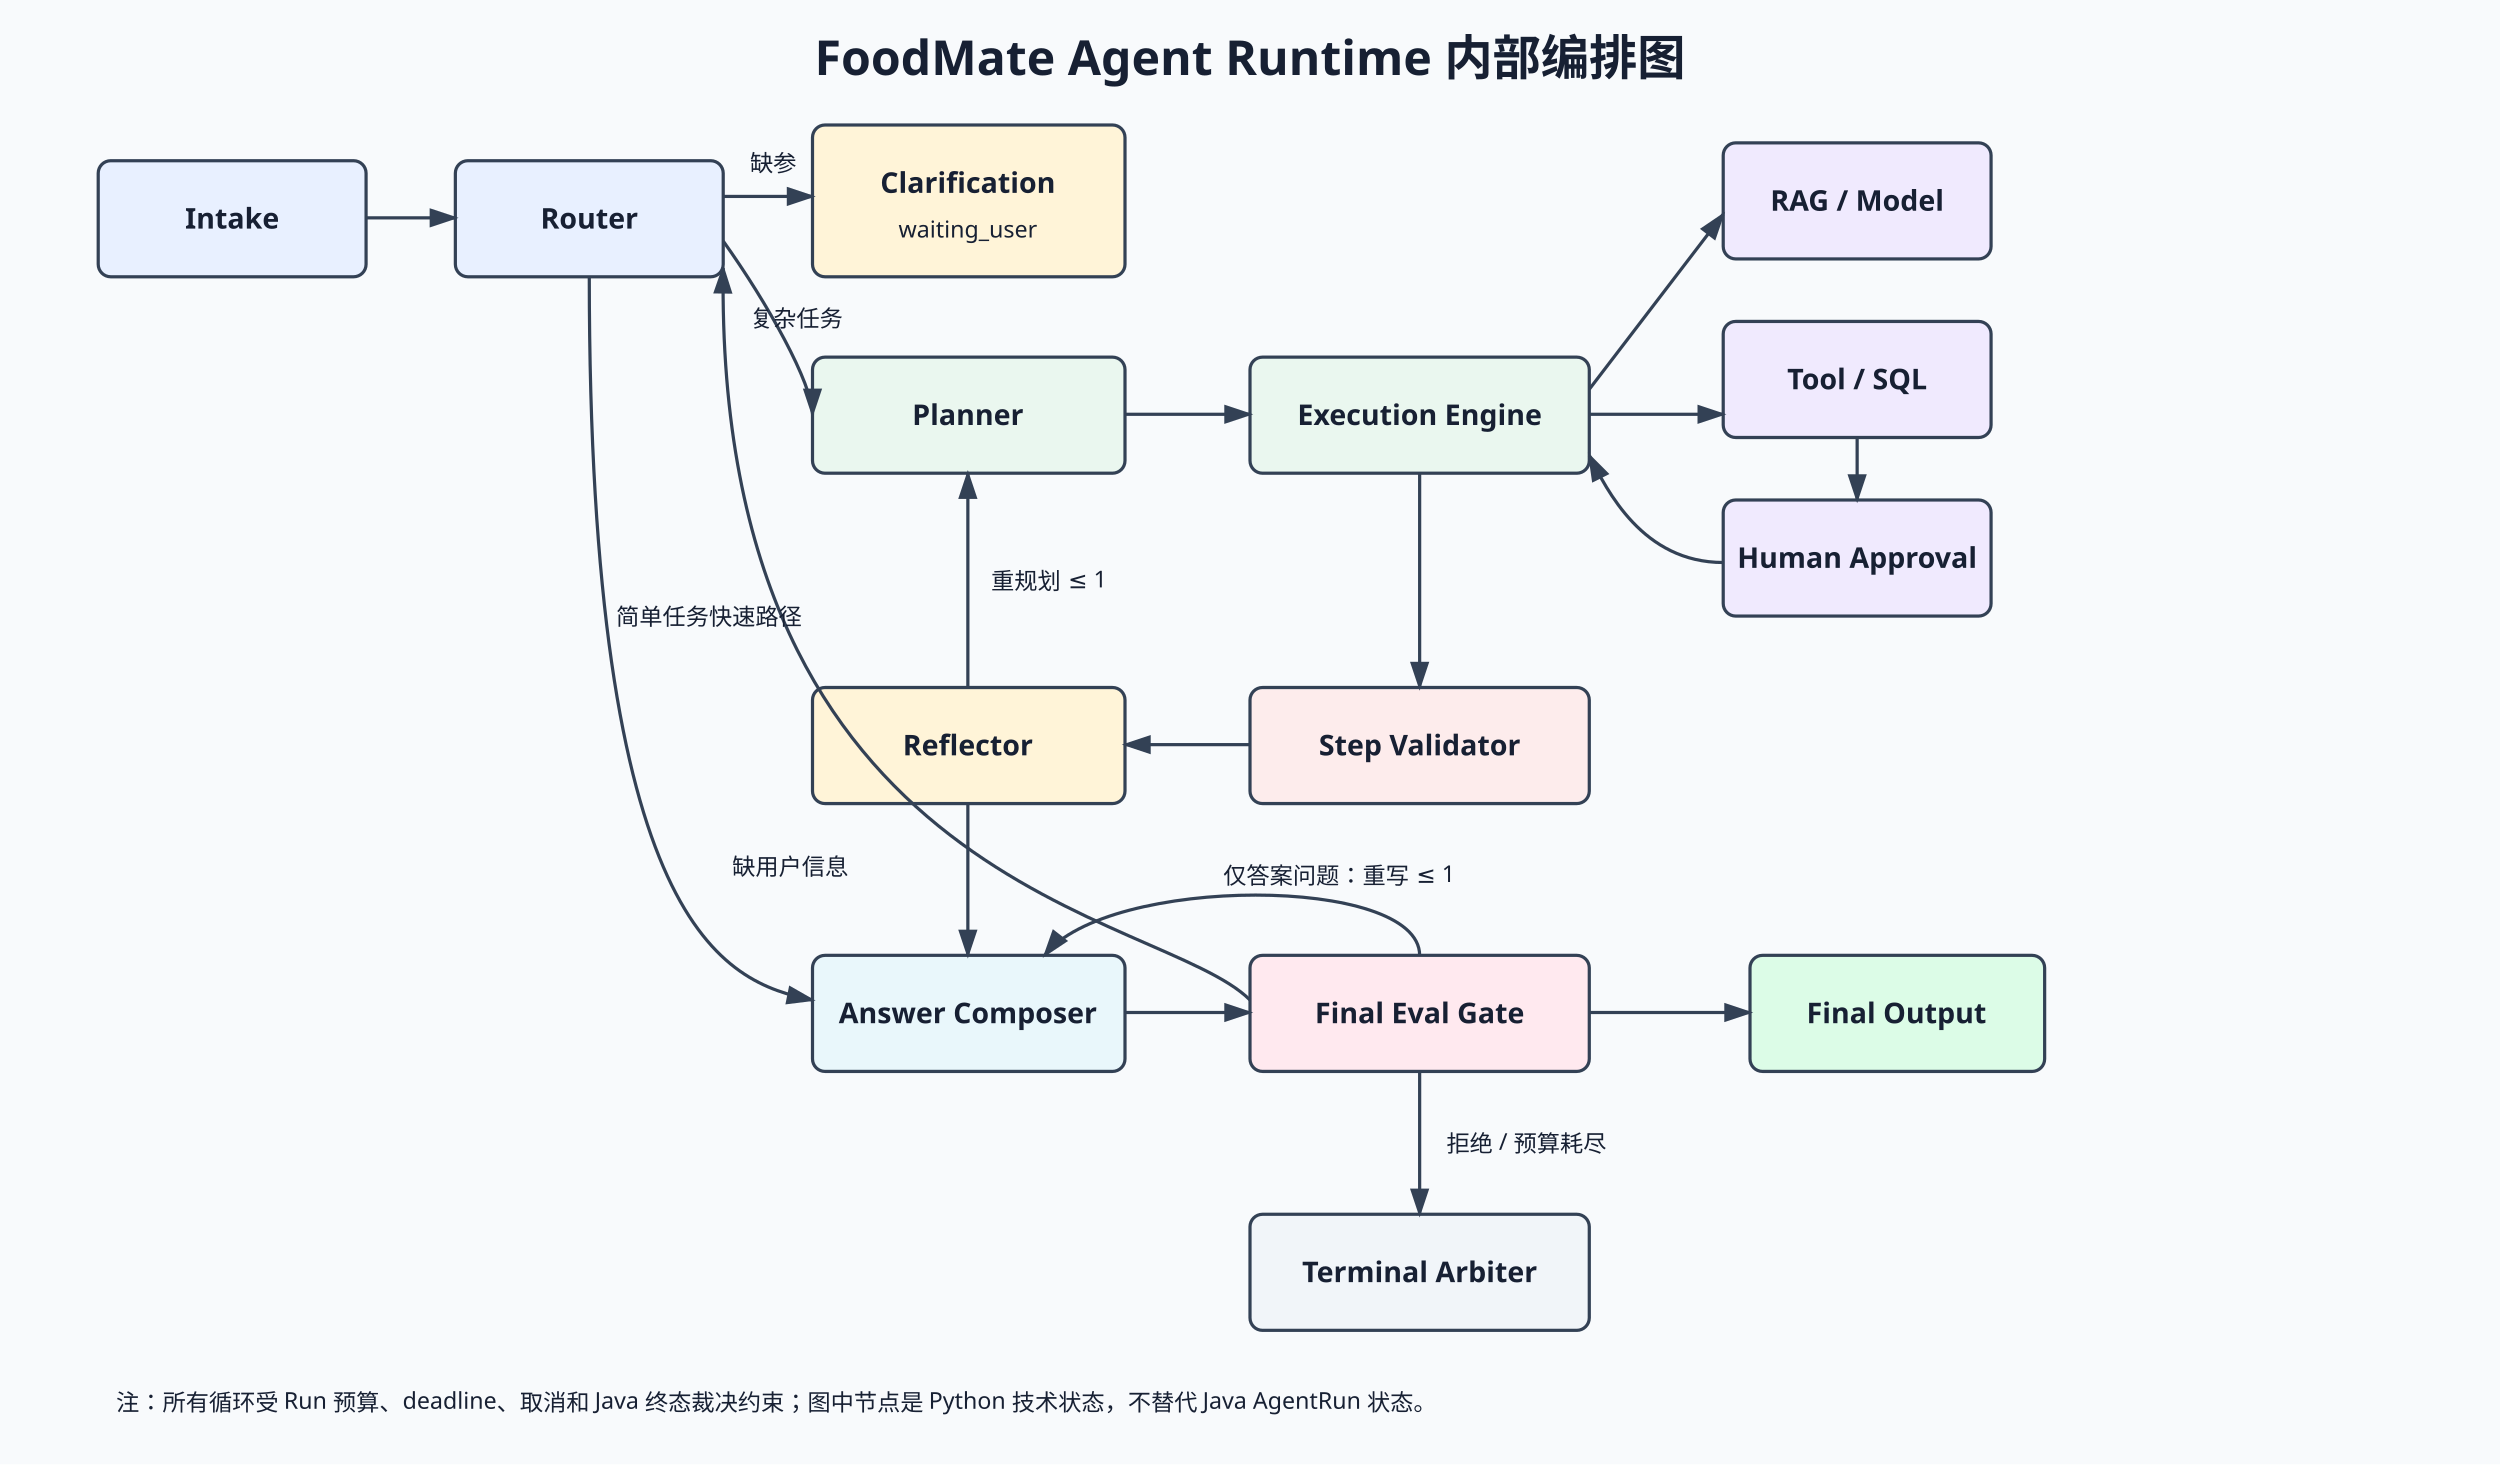
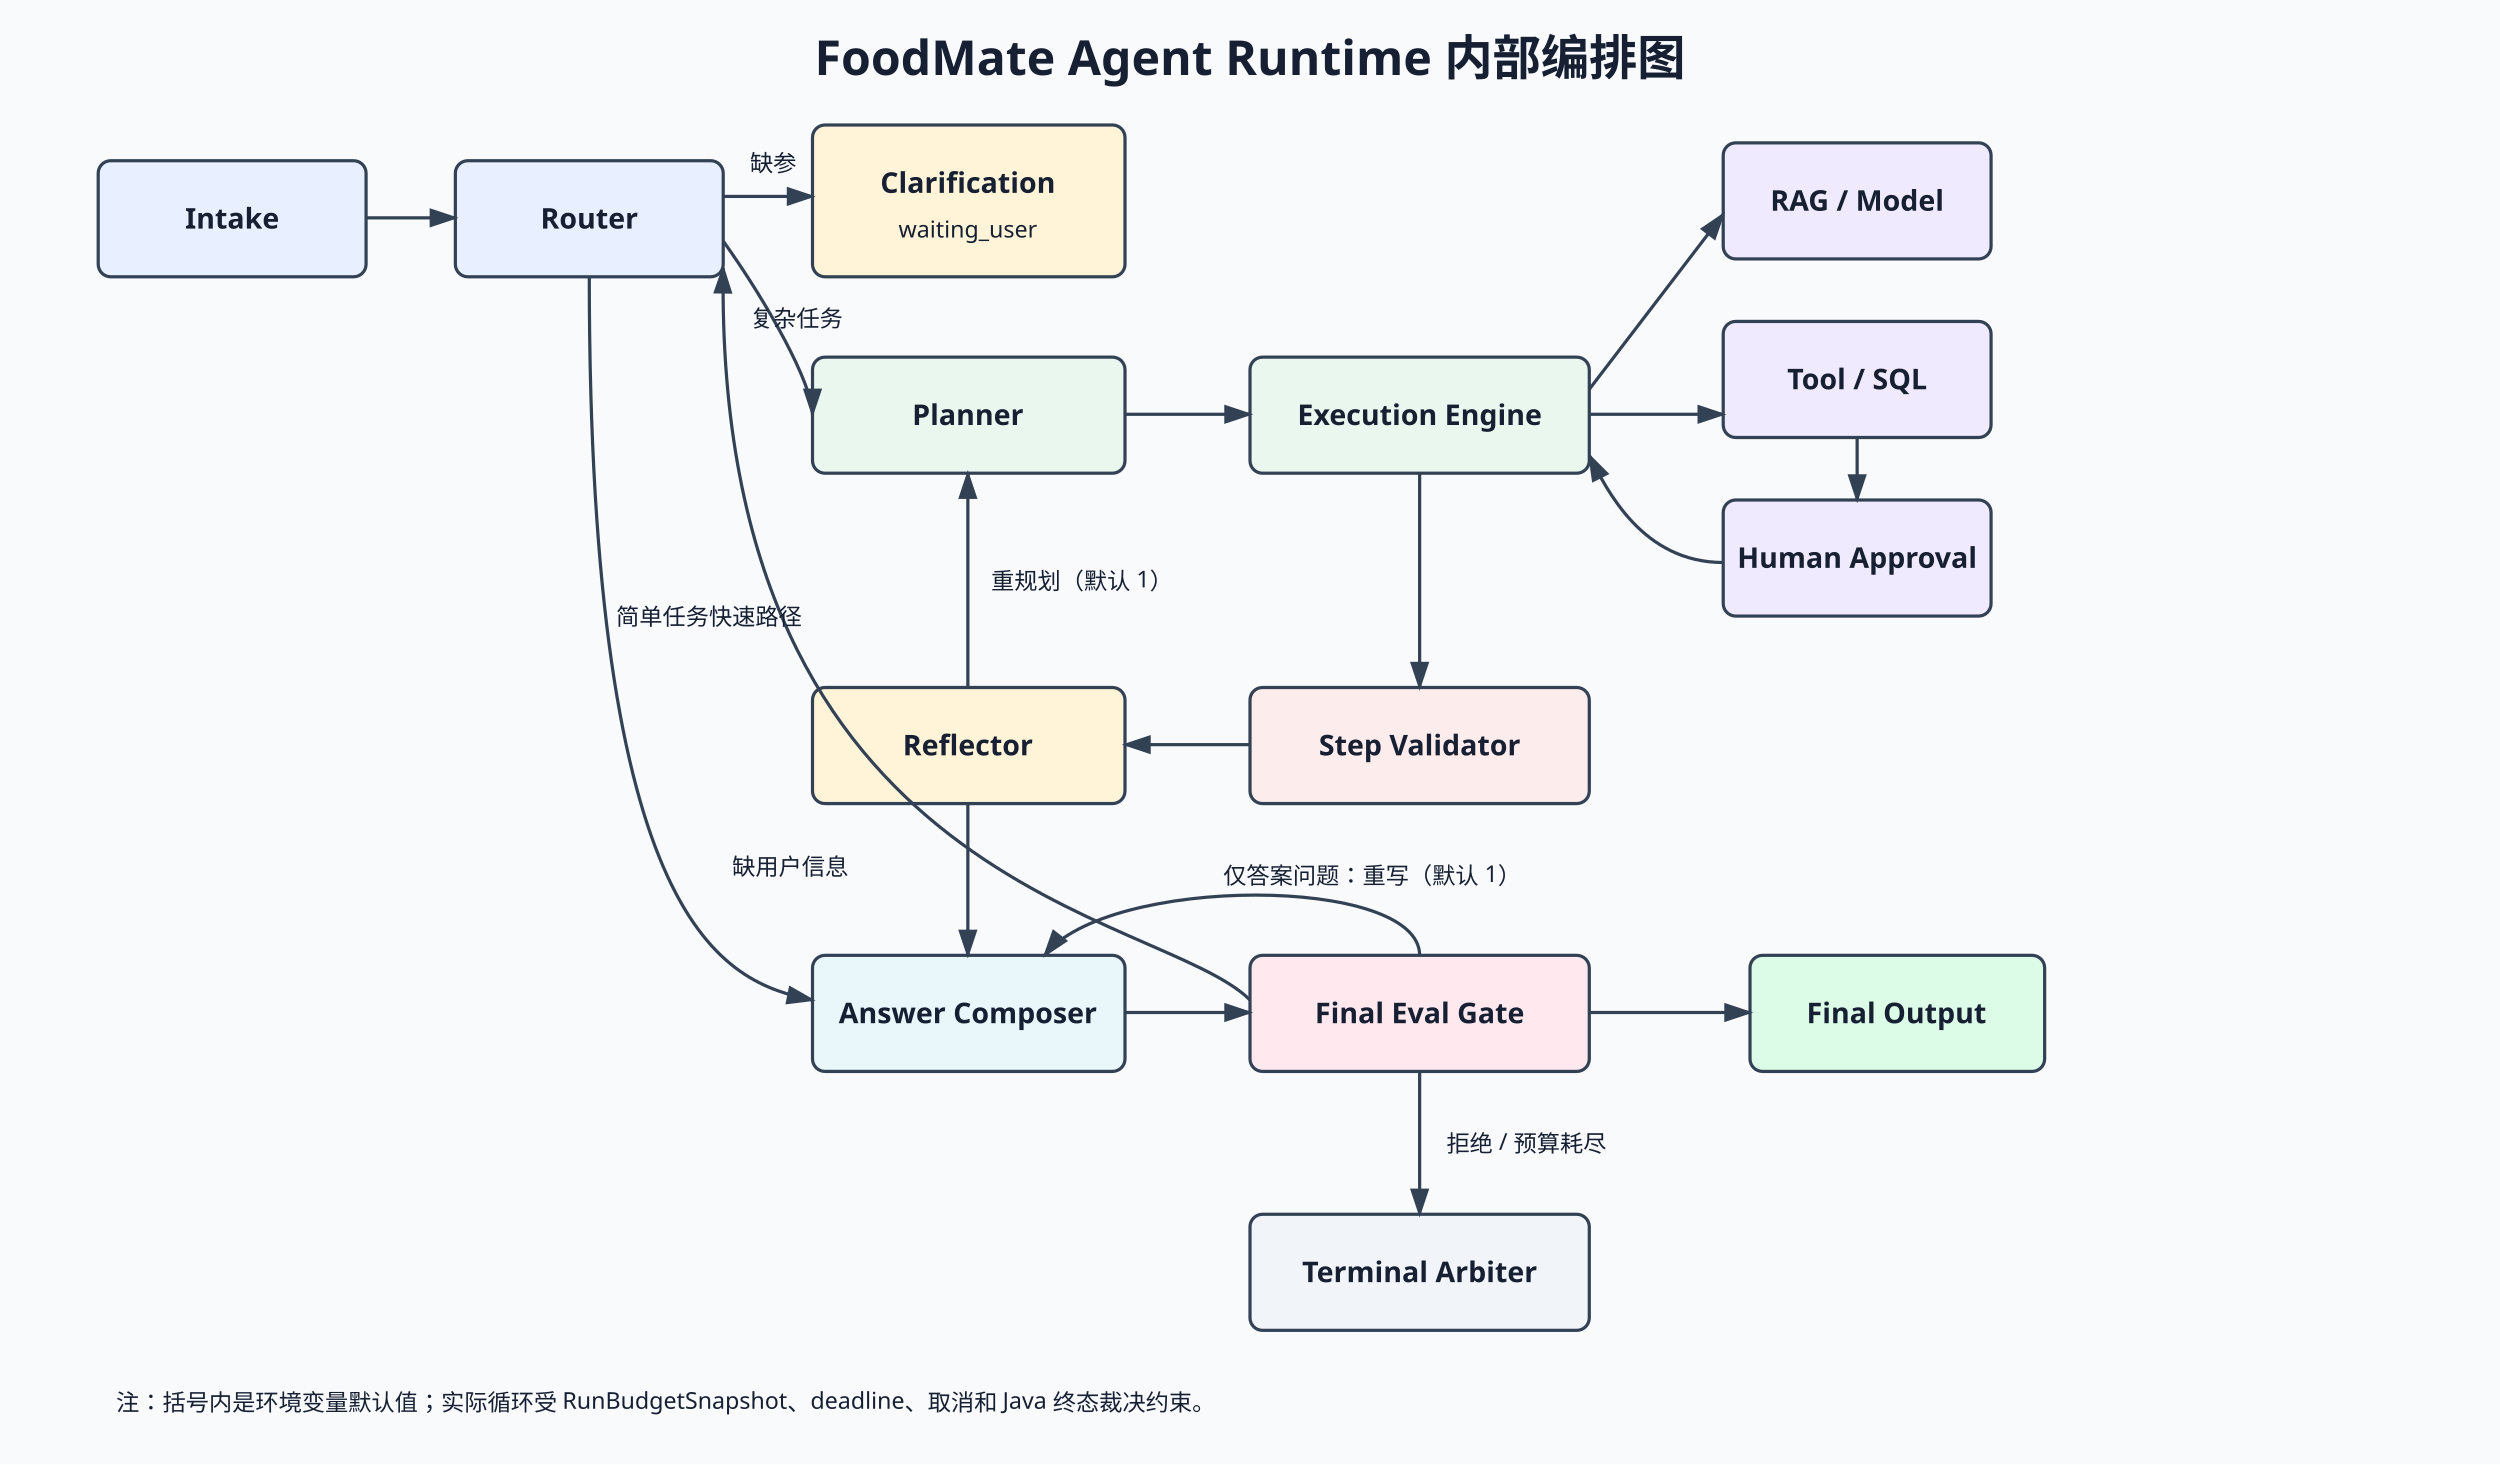
<svg xmlns="http://www.w3.org/2000/svg" width="1400" height="820" viewBox="0 0 1400 820" role="img" aria-labelledby="title desc">
  <defs>
    <marker id="a" markerWidth="9" markerHeight="9" refX="8" refY="3" orient="auto">
      <path d="M0,0 L0,6 L9,3 z" fill="#334155" />
    </marker>
    <style>text{font-family:'Microsoft YaHei',sans-serif;fill:#172033}.h{font-size:27px;font-weight:700}.t{font-size:16px;font-weight:700}.s{font-size:13px}.b{stroke:#334155;stroke-width:1.8;rx:7}.l{fill:none;stroke:#334155;stroke-width:1.8;marker-end:url(#a)}</style>
  </defs>
  <rect width="1400" height="820" fill="#f8fafc" />
  <text x="700" y="42" text-anchor="middle" class="h">FoodMate Agent Runtime 内部编排图</text>
  <g fill="#e8f0ff">
    <rect x="55" y="90" width="150" height="65" class="b" />
    <rect x="255" y="90" width="150" height="65" class="b" />
  </g>
  <text x="130" y="128" text-anchor="middle" class="t">Intake</text>
  <text x="330" y="128" text-anchor="middle" class="t">Router</text>
  <rect x="455" y="70" width="175" height="85" fill="#fff4d8" class="b" />
  <text x="542" y="108" text-anchor="middle" class="t">Clarification</text>
  <text x="542" y="133" text-anchor="middle" class="s">waiting_user</text>
  <rect x="455" y="200" width="175" height="65" fill="#eaf7ef" class="b" />
  <text x="542" y="238" text-anchor="middle" class="t">Planner</text>
  <rect x="700" y="200" width="190" height="65" fill="#eaf7ef" class="b" />
  <text x="795" y="238" text-anchor="middle" class="t">Execution Engine</text>
  <g fill="#f0eafe">
    <rect x="965" y="80" width="150" height="65" class="b" />
    <rect x="965" y="180" width="150" height="65" class="b" />
    <rect x="965" y="280" width="150" height="65" class="b" />
  </g>
  <text x="1040" y="118" text-anchor="middle" class="t">RAG / Model</text>
  <text x="1040" y="218" text-anchor="middle" class="t">Tool / SQL</text>
  <text x="1040" y="318" text-anchor="middle" class="t">Human Approval</text>
  <rect x="700" y="385" width="190" height="65" fill="#fdecec" class="b" />
  <text x="795" y="423" text-anchor="middle" class="t">Step Validator</text>
  <rect x="455" y="385" width="175" height="65" fill="#fff4d8" class="b" />
  <text x="542" y="423" text-anchor="middle" class="t">Reflector</text>
  <rect x="455" y="535" width="175" height="65" fill="#e9f7fb" class="b" />
  <text x="542" y="573" text-anchor="middle" class="t">Answer Composer</text>
  <rect x="700" y="535" width="190" height="65" fill="#ffe9ef" class="b" />
  <text x="795" y="573" text-anchor="middle" class="t">Final Eval Gate</text>
  <rect x="980" y="535" width="165" height="65" fill="#dcfce7" class="b" />
  <text x="1062" y="573" text-anchor="middle" class="t">Final Output</text>
  <rect x="700" y="680" width="190" height="65" fill="#f1f5f9" class="b" />
  <text x="795" y="718" text-anchor="middle" class="t">Terminal Arbiter</text>
  <path d="M205 122H255" class="l" />
  <path d="M405 110H455" class="l" />
  <text x="420" y="96" class="s">缺参</text>
  <path d="M405 135C430 170 455 215 455 232" class="l" />
  <text x="420" y="183" class="s">复杂任务</text>
  <path d="M630 232H700" class="l" />
  <path d="M890 218L965 120" class="l" />
  <path d="M890 232H965" class="l" />
  <path d="M1040 245V280" class="l" />
  <path d="M965 315C920 315 900 275 890 255" class="l" />
  <path d="M795 265V385" class="l" />
  <path d="M700 417H630" class="l" />
  <path d="M542 385V265" class="l" />
-   <text x="555" y="330" class="s">重规划 ≤ 1</text>
+   <text x="555" y="330" class="s">重规划（默认 1）</text>
  <path d="M542 450V535" class="l" />
  <path d="M630 567H700" class="l" />
  <path d="M890 567H980" class="l" />
  <path d="M795 535C795 490 620 490 585 535" class="l" />
-   <text x="685" y="495" class="s">仅答案问题：重写 ≤ 1</text>
+   <text x="685" y="495" class="s">仅答案问题：重写（默认 1）</text>
  <path d="M795 600V680" class="l" />
  <text x="810" y="645" class="s">拒绝 / 预算耗尽</text>
  <path d="M700 560C650 510 400 500 405 150" class="l" />
  <text x="410" y="490" class="s">缺用户信息</text>
  <path d="M330 155C330 520 405 550 455 560" class="l" />
  <text x="345" y="350" class="s">简单任务快速路径</text>
-   <text x="65" y="790" class="s">注：所有循环受 Run 预算、deadline、取消和 Java 终态裁决约束；图中节点是 Python 技术状态，不替代 Java AgentRun 状态。</text>
+   <text x="65" y="790" class="s">注：括号内是环境变量默认值；实际循环受 RunBudgetSnapshot、deadline、取消和 Java 终态裁决约束。</text>
</svg>
